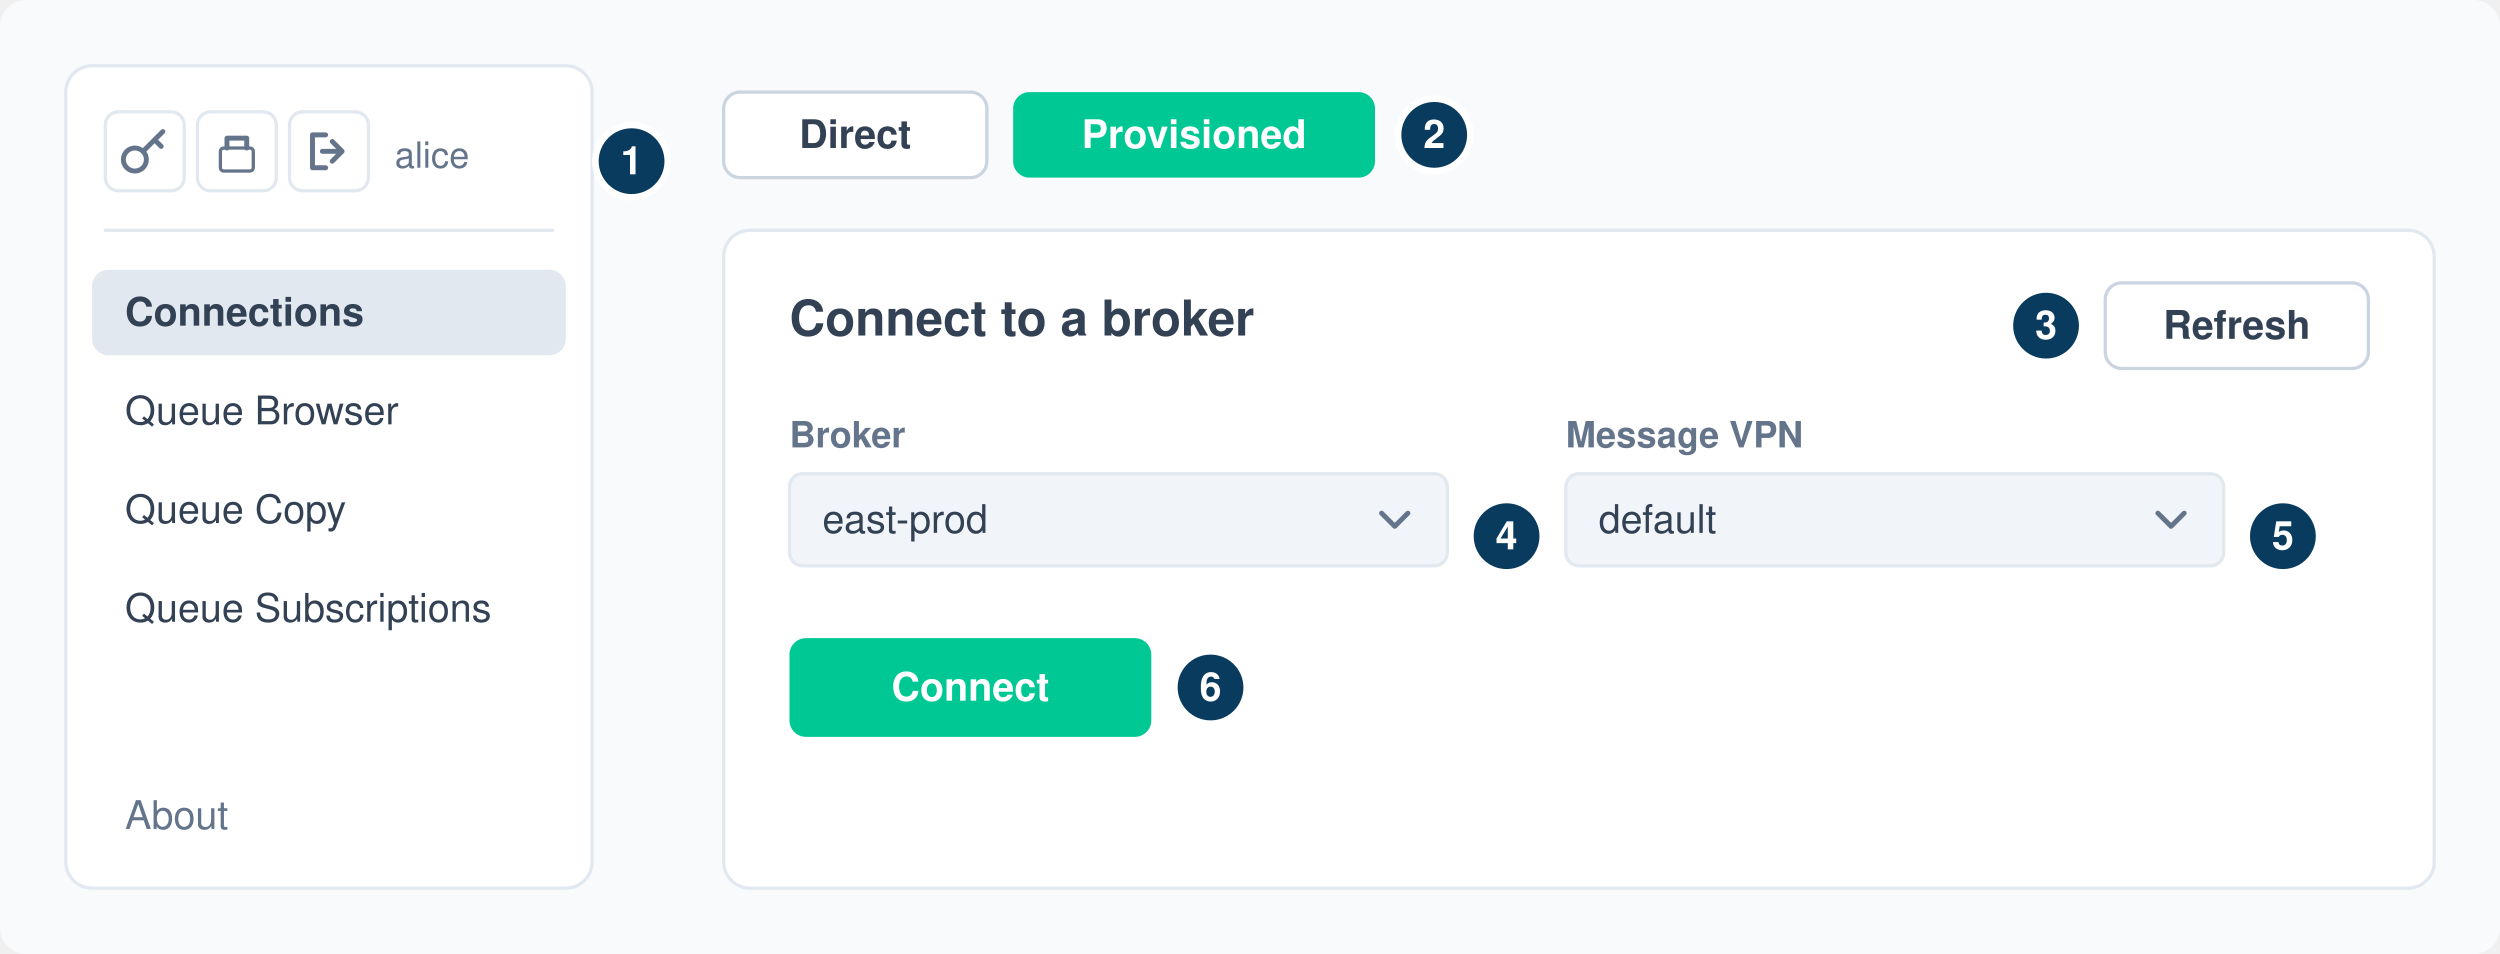
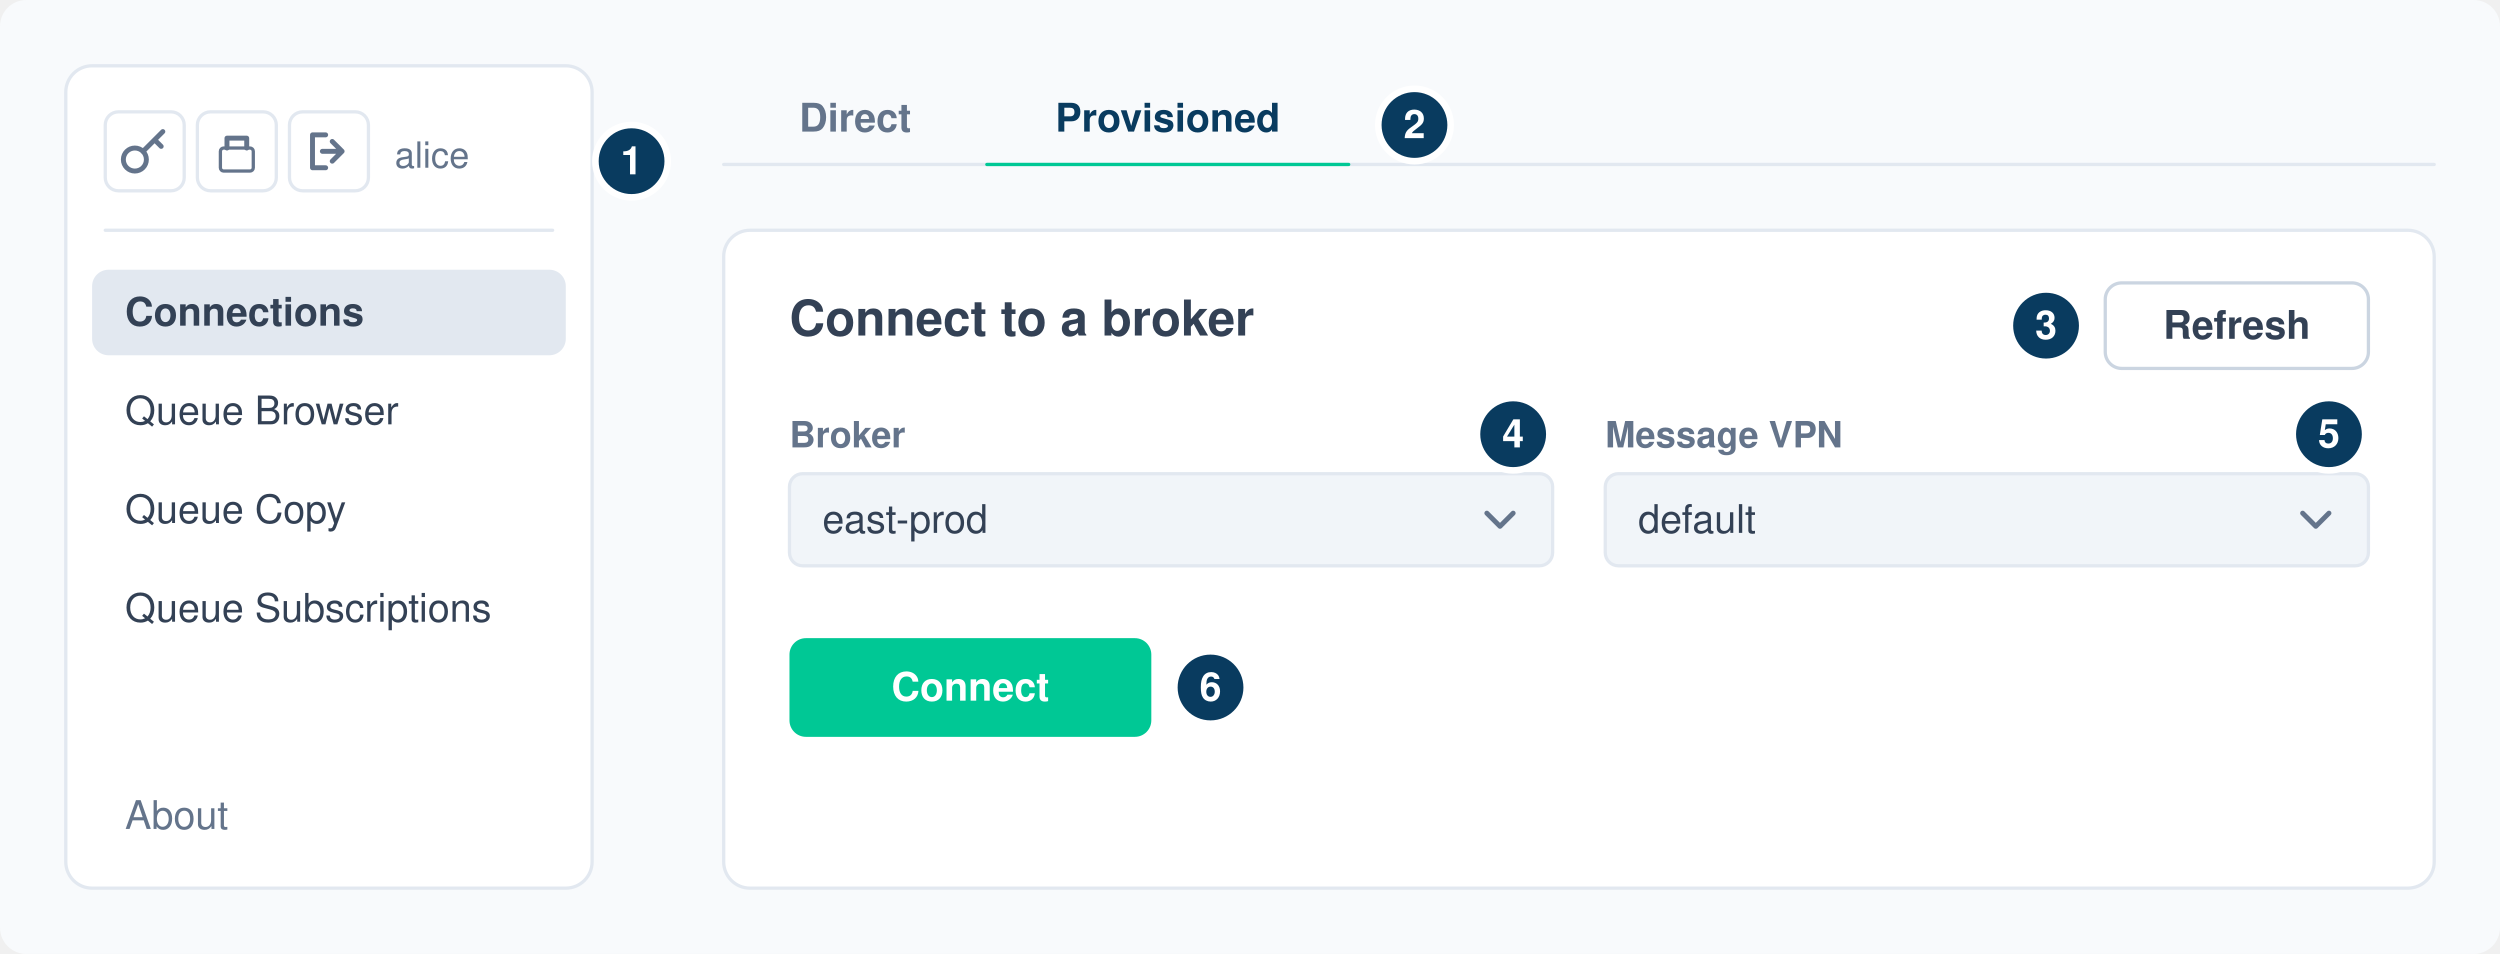
<svg xmlns="http://www.w3.org/2000/svg" viewBox="0 0 760 290" width="760" height="290" font-family="Segoe UI, Helvetica, Arial, sans-serif" font-size="12" fill="#334155" stroke-linecap="round" stroke-linejoin="round">
  <rect x="0" y="0" width="760" height="290" fill="#f8fafc" rx="8" />
  <rect x="20" y="20" width="160" height="250" fill="#ffffff" rx="8" stroke="#e2e8f0" />
  <rect x="32" y="34" width="24" height="24" fill="#ffffff" rx="4" stroke="#e2e8f0" />
  <circle cx="41" cy="48.5" r="3.5" fill="none" stroke="#64748b" stroke-width="1.5" />
  <path d="M43.5 46 l6 -6 M47 42.5 l2 2" fill="none" stroke="#64748b" stroke-width="1.5" />
  <rect x="60" y="34" width="24" height="24" fill="#ffffff" rx="4" stroke="#e2e8f0" />
  <rect x="67" y="45" width="10" height="7" fill="#ffffff" rx="1" stroke="#64748b" />
  <path d="M69 45 v-3 h6 v3" fill="none" stroke="#64748b" stroke-width="1.5" />
  <rect x="88" y="34" width="24" height="24" fill="#ffffff" rx="4" stroke="#e2e8f0" />
  <path d="M99 41 h-4 v10 h4 M101 43 l3 3 l-3 3 M98 46 h6" fill="none" stroke="#64748b" stroke-width="1.5" />
  <text x="120" y="51" font-size="11" fill="#64748b">alice</text>
  <line x1="32" y1="70" x2="168" y2="70" stroke="#e2e8f0" />
  <rect x="28" y="82" width="144" height="26" fill="#e2e8f0" rx="5" />
  <text x="38" y="99" font-weight="700">Connections</text>
  <text x="38" y="129">Queue Browser</text>
  <text x="38" y="159">Queue Copy</text>
  <text x="38" y="189">Queue Subscriptions</text>
  <text x="38" y="252" fill="#64748b">About</text>
  <circle cx="192" cy="49" r="11" fill="#093B5F" stroke="#ffffff" stroke-width="2" />
  <text x="192" y="53" font-weight="700" fill="#ffffff" text-anchor="middle">1</text>
-   <rect x="220" y="28" width="80" height="26" fill="#ffffff" rx="5" stroke="#cbd5e1" />
-   <text x="260" y="45" font-weight="700" text-anchor="middle">Direct</text>
-   <rect x="308" y="28" width="110" height="26" fill="#00C895" rx="5" />
-   <text x="363" y="45" fill="#ffffff" font-weight="700" text-anchor="middle">Provisioned</text>
-   <circle cx="436" cy="41" r="11" fill="#093B5F" stroke="#ffffff" stroke-width="2" />
-   <text x="436" y="45" font-weight="700" fill="#ffffff" text-anchor="middle">2</text>
+   <line x1="220" y1="50" x2="740" y2="50" stroke="#e2e8f0" />
+   <text x="260" y="40" fill="#64748b" font-weight="700" text-anchor="middle">Direct</text>
+   <text x="355" y="40" fill="#093B5F" font-weight="700" text-anchor="middle">Provisioned</text>
+   <line x1="300" y1="50" x2="410" y2="50" stroke="#00C895" />
+   <circle cx="430" cy="38" r="11" fill="#093B5F" stroke="#ffffff" stroke-width="2" />
+   <text x="430" y="42" font-weight="700" fill="#ffffff" text-anchor="middle">2</text>
  <rect x="220" y="70" width="520" height="200" fill="#ffffff" rx="8" stroke="#e2e8f0" />
  <text x="240" y="102" font-size="15" font-weight="700">Connect to a broker</text>
  <rect x="640" y="86" width="80" height="26" fill="#ffffff" rx="5" stroke="#cbd5e1" />
  <text x="680" y="103" font-weight="700" text-anchor="middle">Refresh</text>
  <text x="240" y="136" font-size="11" fill="#64748b" font-weight="700">Broker</text>
-   <rect x="240" y="144" width="200" height="28" fill="#f1f5f9" rx="4" stroke="#e2e8f0" />
+   <rect x="240" y="144" width="232" height="28" fill="#f1f5f9" rx="4" stroke="#e2e8f0" />
  <text x="250" y="162">east-prod</text>
-   <path d="M420 156 l4 4 l4 -4" fill="none" stroke="#64748b" stroke-width="1.5" />
-   <text x="476" y="136" font-size="11" fill="#64748b" font-weight="700">Message VPN</text>
-   <rect x="476" y="144" width="200" height="28" fill="#f1f5f9" rx="4" stroke="#e2e8f0" />
-   <text x="486" y="162">default</text>
-   <path d="M656 156 l4 4 l4 -4" fill="none" stroke="#64748b" stroke-width="1.5" />
+   <path d="M452 156 l4 4 l4 -4" fill="none" stroke="#64748b" stroke-width="1.5" />
+   <text x="488" y="136" font-size="11" fill="#64748b" font-weight="700">Message VPN</text>
+   <rect x="488" y="144" width="232" height="28" fill="#f1f5f9" rx="4" stroke="#e2e8f0" />
+   <text x="498" y="162">default</text>
+   <path d="M700 156 l4 4 l4 -4" fill="none" stroke="#64748b" stroke-width="1.5" />
  <rect x="240" y="194" width="110" height="30" fill="#00C895" rx="5" />
  <text x="295" y="213" fill="#ffffff" font-weight="700" text-anchor="middle">Connect</text>
  <circle cx="622" cy="99" r="11" fill="#093B5F" stroke="#ffffff" stroke-width="2" />
  <text x="622" y="103" font-weight="700" fill="#ffffff" text-anchor="middle">3</text>
-   <circle cx="458" cy="163" r="11" fill="#093B5F" stroke="#ffffff" stroke-width="2" />
-   <text x="458" y="167" font-weight="700" fill="#ffffff" text-anchor="middle">4</text>
-   <circle cx="694" cy="163" r="11" fill="#093B5F" stroke="#ffffff" stroke-width="2" />
-   <text x="694" y="167" font-weight="700" fill="#ffffff" text-anchor="middle">5</text>
+   <circle cx="460" cy="132" r="11" fill="#093B5F" stroke="#ffffff" stroke-width="2" />
+   <text x="460" y="136" font-weight="700" fill="#ffffff" text-anchor="middle">4</text>
+   <circle cx="708" cy="132" r="11" fill="#093B5F" stroke="#ffffff" stroke-width="2" />
+   <text x="708" y="136" font-weight="700" fill="#ffffff" text-anchor="middle">5</text>
  <circle cx="368" cy="209" r="11" fill="#093B5F" stroke="#ffffff" stroke-width="2" />
  <text x="368" y="213" font-weight="700" fill="#ffffff" text-anchor="middle">6</text>
</svg>
